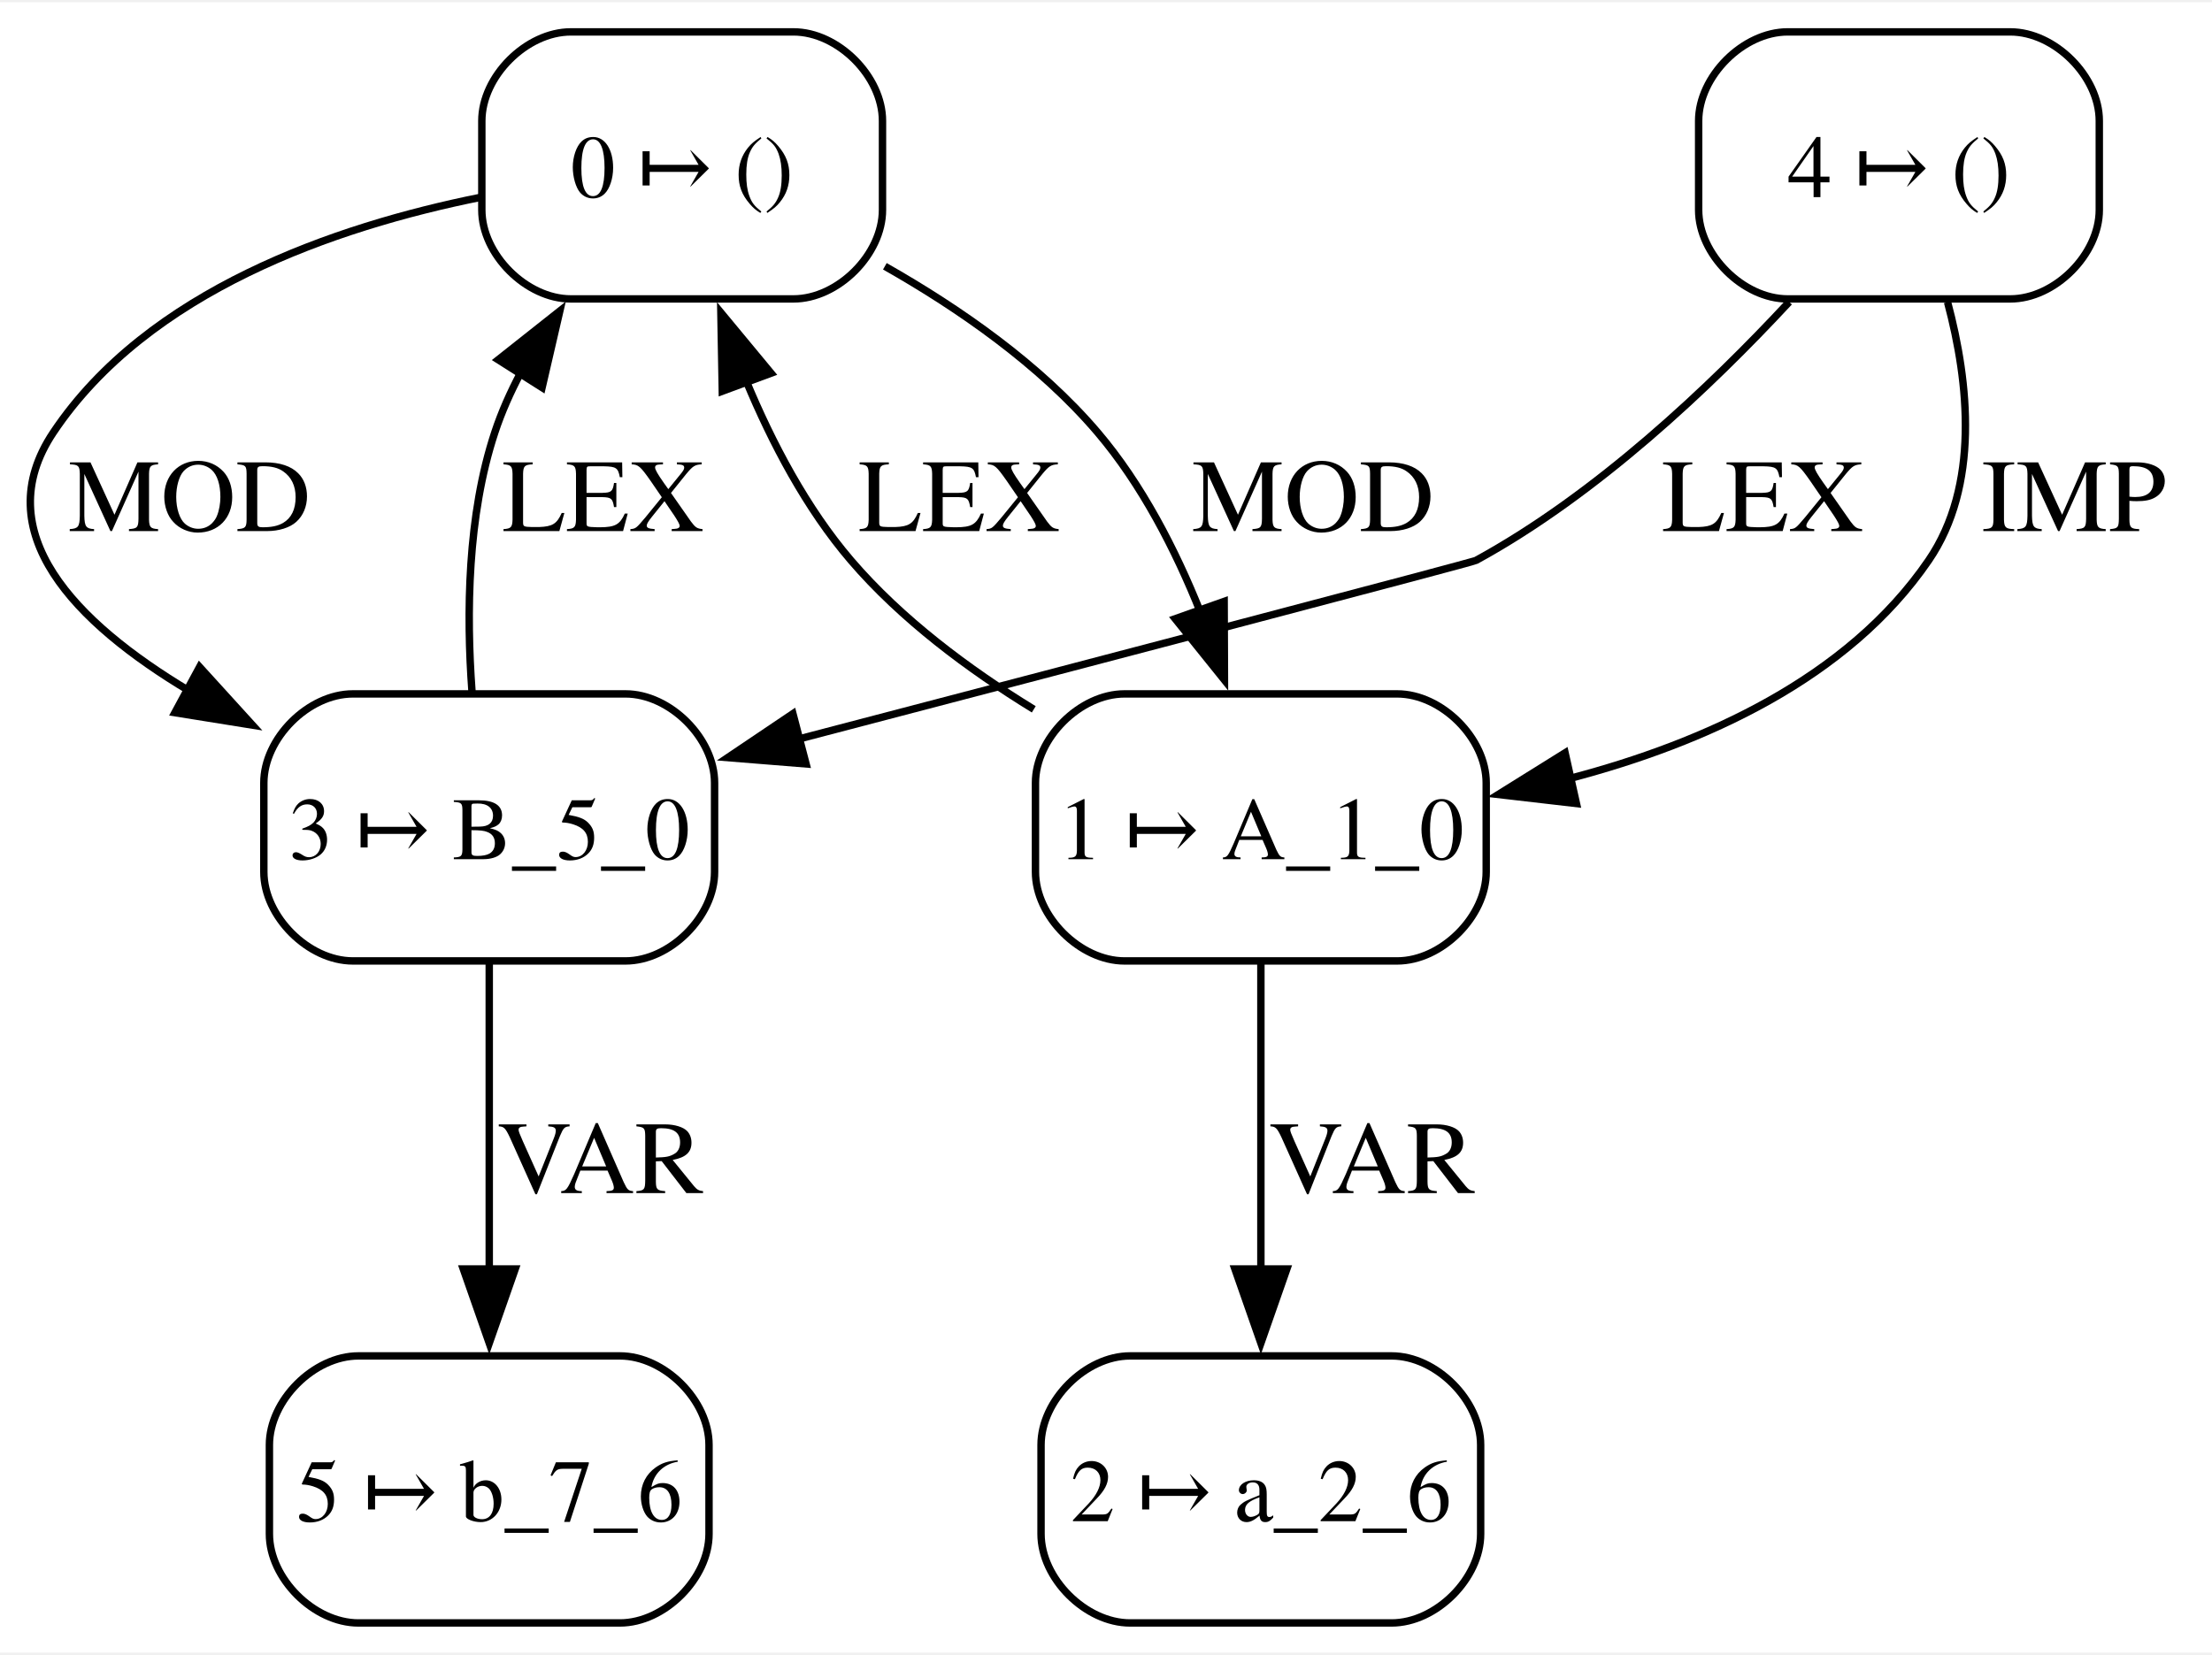
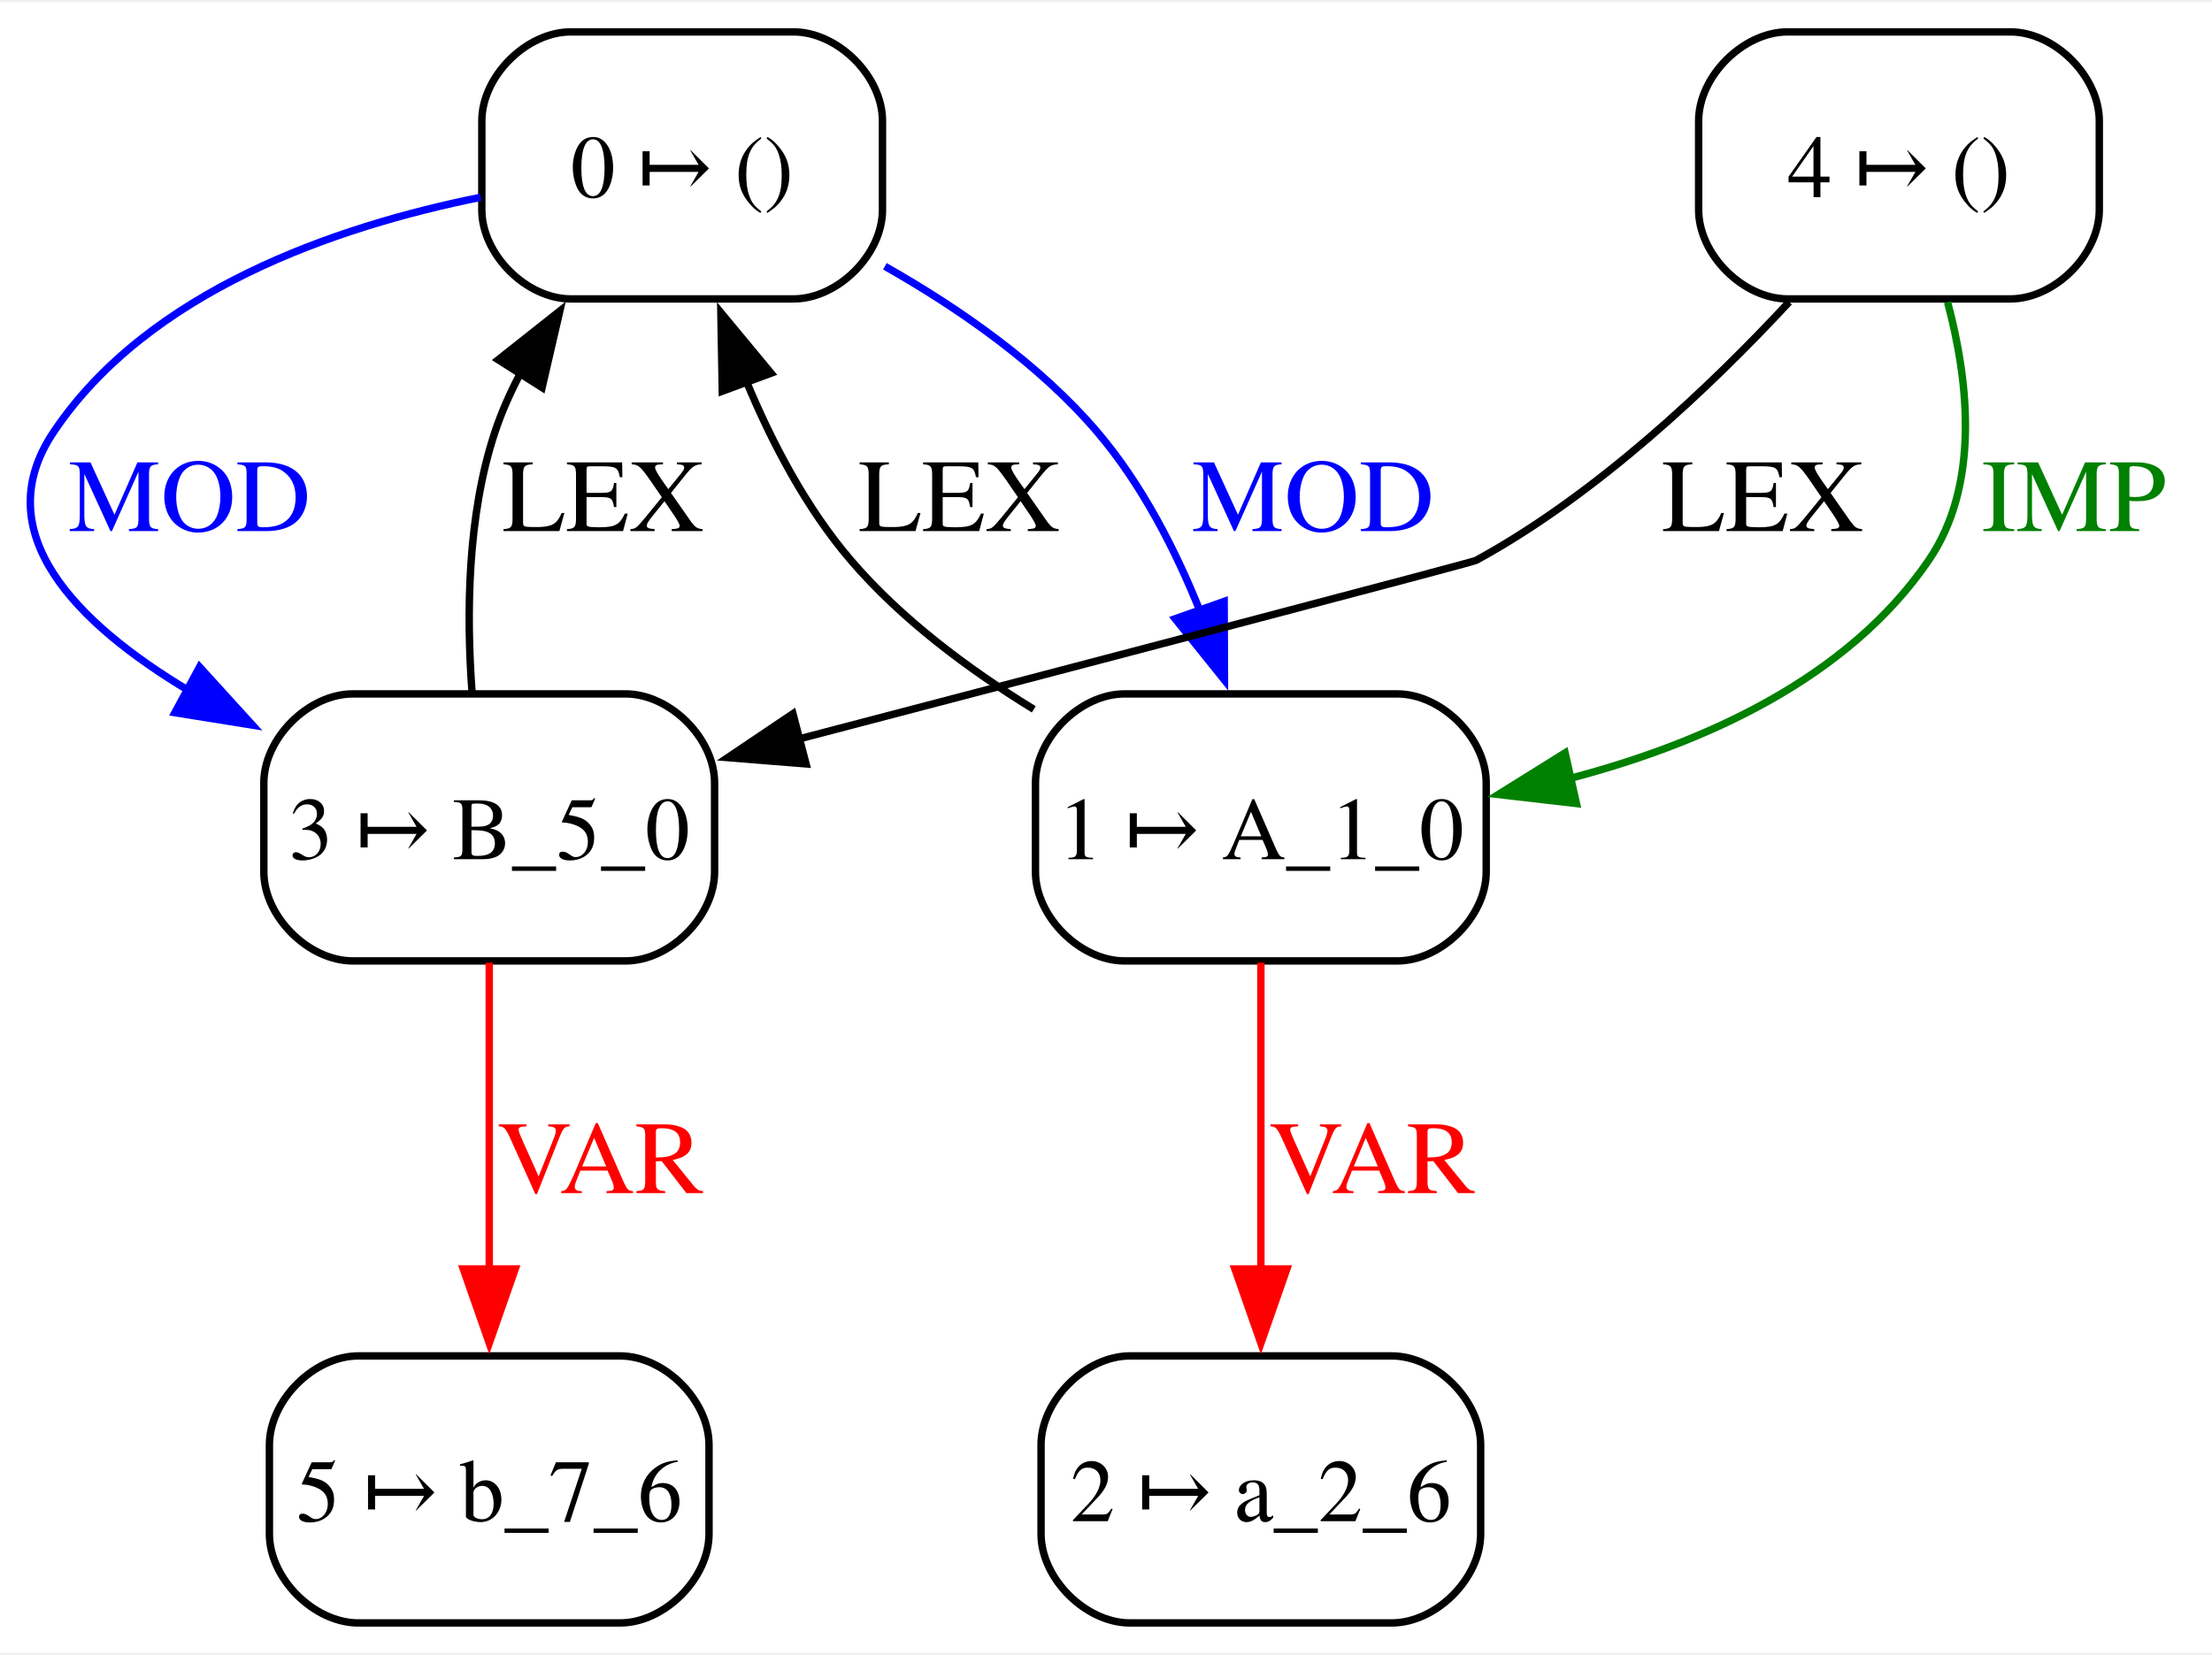
<svg xmlns="http://www.w3.org/2000/svg" width="298pt" height="223pt" viewBox="0.00 0.00 298.13 222.50">
  <g id="graph0" class="graph" transform="scale(1 1) rotate(0) translate(4 218.5)">
    <polygon fill="white" stroke="none" points="-4,4 -4,-218.5 294.13,-218.5 294.13,4 -4,4" />
    <g id="node1" class="node">
      <path fill="none" stroke="black" d="M102.94,-214.5C102.94,-214.5 72.94,-214.5 72.94,-214.5 66.94,-214.5 60.94,-208.5 60.94,-202.5 60.94,-202.5 60.94,-190.5 60.94,-190.5 60.94,-184.5 66.94,-178.5 72.94,-178.5 72.94,-178.5 102.94,-178.5 102.94,-178.5 108.94,-178.5 114.94,-184.5 114.94,-190.5 114.94,-190.5 114.94,-202.5 114.94,-202.5 114.94,-208.5 108.94,-214.5 102.94,-214.5" />
      <text text-anchor="middle" x="87.94" y="-192.22" font-family="Times,serif" font-size="12.00">0 ↦ ()</text>
    </g>
    <g id="node2" class="node">
      <path fill="none" stroke="black" d="M184.31,-125.25C184.31,-125.25 147.56,-125.25 147.56,-125.25 141.56,-125.25 135.56,-119.25 135.56,-113.25 135.56,-113.25 135.56,-101.25 135.56,-101.25 135.56,-95.25 141.56,-89.25 147.56,-89.25 147.56,-89.25 184.31,-89.25 184.31,-89.25 190.31,-89.25 196.31,-95.25 196.31,-101.25 196.31,-101.25 196.31,-113.25 196.31,-113.25 196.31,-119.25 190.31,-125.25 184.31,-125.25" />
      <text text-anchor="middle" x="165.94" y="-102.97" font-family="Times,serif" font-size="12.00">1 ↦ A_1_0</text>
    </g>
    <g id="edge1" class="edge">
-       <path fill="none" stroke="black" d="M115.26,-182.9C125.31,-177.2 136.13,-169.67 143.94,-160.5 149.88,-153.52 154.42,-144.7 157.78,-136.3" />
-       <polygon fill="black" stroke="black" points="160.99,-137.72 161.03,-127.12 154.39,-135.38 160.99,-137.72" />
-       <text text-anchor="middle" x="172.98" y="-147.2" font-family="Times,serif" font-size="14.00">MOD</text>
+       <path fill="none" stroke="blue" d="M115.26,-182.9C125.31,-177.2 136.13,-169.67 143.94,-160.5 149.88,-153.52 154.42,-144.7 157.78,-136.3" />
+       <polygon fill="blue" stroke="blue" points="160.99,-137.72 161.03,-127.12 154.39,-135.38 160.99,-137.72" />
+       <text text-anchor="middle" x="172.98" y="-147.2" font-family="Times,serif" font-size="14.00" fill="blue">MOD</text>
    </g>
    <g id="node4" class="node">
      <path fill="none" stroke="black" d="M80.31,-125.25C80.31,-125.25 43.56,-125.25 43.56,-125.25 37.56,-125.25 31.56,-119.25 31.56,-113.25 31.56,-113.25 31.56,-101.25 31.56,-101.25 31.56,-95.25 37.56,-89.25 43.56,-89.25 43.56,-89.25 80.31,-89.25 80.31,-89.25 86.31,-89.25 92.31,-95.25 92.31,-101.25 92.31,-101.25 92.31,-113.25 92.31,-113.25 92.31,-119.25 86.31,-125.25 80.31,-125.25" />
      <text text-anchor="middle" x="61.94" y="-102.97" font-family="Times,serif" font-size="12.00">3 ↦ B_5_0</text>
    </g>
    <g id="edge2" class="edge">
-       <path fill="none" stroke="black" d="M60.79,-192.2C41.16,-188.25 15.93,-179.55 3.19,-160.5 -5.8,-147.06 6.1,-134.88 21.49,-125.66" />
-       <polygon fill="black" stroke="black" points="22.9,-128.88 30.03,-121.04 19.57,-122.72 22.9,-128.88" />
-       <text text-anchor="middle" x="21.56" y="-147.2" font-family="Times,serif" font-size="14.00">MOD</text>
+       <path fill="none" stroke="blue" d="M60.79,-192.2C41.16,-188.25 15.93,-179.55 3.19,-160.5 -5.8,-147.06 6.1,-134.88 21.49,-125.66" />
+       <polygon fill="blue" stroke="blue" points="22.9,-128.88 30.03,-121.04 19.57,-122.72 22.9,-128.88" />
+       <text text-anchor="middle" x="21.56" y="-147.2" font-family="Times,serif" font-size="14.00" fill="blue">MOD</text>
    </g>
    <g id="edge3" class="edge">
      <path fill="none" stroke="black" d="M135.33,-123.17C126.53,-128.57 117.48,-135.32 110.69,-143.25 104.69,-150.25 100.05,-159.08 96.56,-167.47" />
      <polygon fill="black" stroke="black" points="93.35,-166.06 93.16,-176.65 99.92,-168.49 93.35,-166.06" />
      <text text-anchor="middle" x="125.31" y="-147.2" font-family="Times,serif" font-size="14.00">LEX</text>
    </g>
    <g id="node3" class="node">
      <path fill="none" stroke="black" d="M183.56,-36C183.56,-36 148.31,-36 148.31,-36 142.31,-36 136.31,-30 136.31,-24 136.31,-24 136.31,-12 136.31,-12 136.31,-6 142.31,0 148.31,0 148.31,0 183.56,0 183.56,0 189.56,0 195.56,-6 195.56,-12 195.56,-12 195.56,-24 195.56,-24 195.56,-30 189.56,-36 183.56,-36" />
      <text text-anchor="middle" x="165.94" y="-13.72" font-family="Times,serif" font-size="12.00">2 ↦ a_2_6</text>
    </g>
    <g id="edge4" class="edge">
-       <path fill="none" stroke="black" d="M165.94,-89.01C165.94,-77.18 165.94,-61.2 165.94,-47.5" />
-       <polygon fill="black" stroke="black" points="169.44,-47.72 165.94,-37.72 162.44,-47.72 169.44,-47.72" />
-       <text text-anchor="middle" x="180.94" y="-57.95" font-family="Times,serif" font-size="14.00">VAR</text>
+       <path fill="none" stroke="red" d="M165.94,-89.01C165.94,-77.18 165.94,-61.2 165.94,-47.5" />
+       <polygon fill="red" stroke="red" points="169.44,-47.72 165.94,-37.72 162.44,-47.72 169.44,-47.72" />
+       <text text-anchor="middle" x="180.94" y="-57.95" font-family="Times,serif" font-size="14.00" fill="red">VAR</text>
    </g>
    <g id="edge5" class="edge">
      <path fill="none" stroke="black" d="M59.61,-125.63C58.85,-136 58.98,-149.3 62.69,-160.5 63.59,-163.24 64.8,-165.94 66.19,-168.57" />
      <polygon fill="black" stroke="black" points="63.15,-170.3 71.45,-176.87 69.06,-166.55 63.15,-170.3" />
      <text text-anchor="middle" x="77.31" y="-147.2" font-family="Times,serif" font-size="14.00">LEX</text>
    </g>
    <g id="node6" class="node">
      <path fill="none" stroke="black" d="M79.56,-36C79.56,-36 44.31,-36 44.31,-36 38.31,-36 32.31,-30 32.31,-24 32.31,-24 32.31,-12 32.31,-12 32.31,-6 38.31,0 44.31,0 44.31,0 79.56,0 79.56,0 85.56,0 91.56,-6 91.56,-12 91.56,-12 91.56,-24 91.56,-24 91.56,-30 85.56,-36 79.56,-36" />
      <text text-anchor="middle" x="61.94" y="-13.72" font-family="Times,serif" font-size="12.00">5 ↦ b_7_6</text>
    </g>
    <g id="edge6" class="edge">
-       <path fill="none" stroke="black" d="M61.94,-89.01C61.94,-77.18 61.94,-61.2 61.94,-47.5" />
-       <polygon fill="black" stroke="black" points="65.44,-47.72 61.94,-37.72 58.44,-47.72 65.44,-47.72" />
-       <text text-anchor="middle" x="76.94" y="-57.95" font-family="Times,serif" font-size="14.00">VAR</text>
+       <path fill="none" stroke="red" d="M61.94,-89.01C61.94,-77.18 61.94,-61.2 61.94,-47.5" />
+       <polygon fill="red" stroke="red" points="65.44,-47.72 61.94,-37.72 58.44,-47.72 65.44,-47.72" />
+       <text text-anchor="middle" x="76.94" y="-57.95" font-family="Times,serif" font-size="14.00" fill="red">VAR</text>
    </g>
    <g id="node5" class="node">
      <path fill="none" stroke="black" d="M266.94,-214.5C266.94,-214.5 236.94,-214.5 236.94,-214.5 230.94,-214.5 224.94,-208.5 224.94,-202.5 224.94,-202.5 224.94,-190.5 224.94,-190.5 224.94,-184.5 230.94,-178.5 236.94,-178.5 236.94,-178.5 266.94,-178.5 266.94,-178.5 272.94,-178.5 278.94,-184.5 278.94,-190.5 278.94,-190.5 278.94,-202.5 278.94,-202.5 278.94,-208.5 272.94,-214.5 266.94,-214.5" />
      <text text-anchor="middle" x="251.94" y="-192.22" font-family="Times,serif" font-size="12.00">4 ↦ ()</text>
    </g>
    <g id="edge8" class="edge">
-       <path fill="none" stroke="black" d="M258.49,-178.07C261.4,-167.16 262.82,-153.31 255.94,-143.25 245.02,-127.28 225.65,-118.6 207.68,-113.88" />
-       <polygon fill="black" stroke="black" points="208.47,-110.47 197.94,-111.69 206.94,-117.3 208.47,-110.47" />
-       <text text-anchor="middle" x="275.51" y="-147.2" font-family="Times,serif" font-size="14.00">IMP</text>
+       <path fill="none" stroke="green" d="M258.49,-178.07C261.4,-167.16 262.82,-153.31 255.94,-143.25 245.02,-127.28 225.65,-118.6 207.68,-113.88" />
+       <polygon fill="green" stroke="green" points="208.47,-110.47 197.94,-111.69 206.94,-117.3 208.47,-110.47" />
+       <text text-anchor="middle" x="275.51" y="-147.2" font-family="Times,serif" font-size="14.00" fill="green">IMP</text>
    </g>
    <g id="edge7" class="edge">
      <path fill="none" stroke="black" d="M237.14,-178.09C226.49,-166.62 211.2,-152.13 194.94,-143.25 194.41,-142.96 142.47,-129.33 103.66,-119.17" />
      <polygon fill="black" stroke="black" points="104.64,-115.81 94.08,-116.66 102.87,-122.58 104.64,-115.81" />
      <text text-anchor="middle" x="233.6" y="-147.2" font-family="Times,serif" font-size="14.00">LEX</text>
    </g>
  </g>
</svg>
